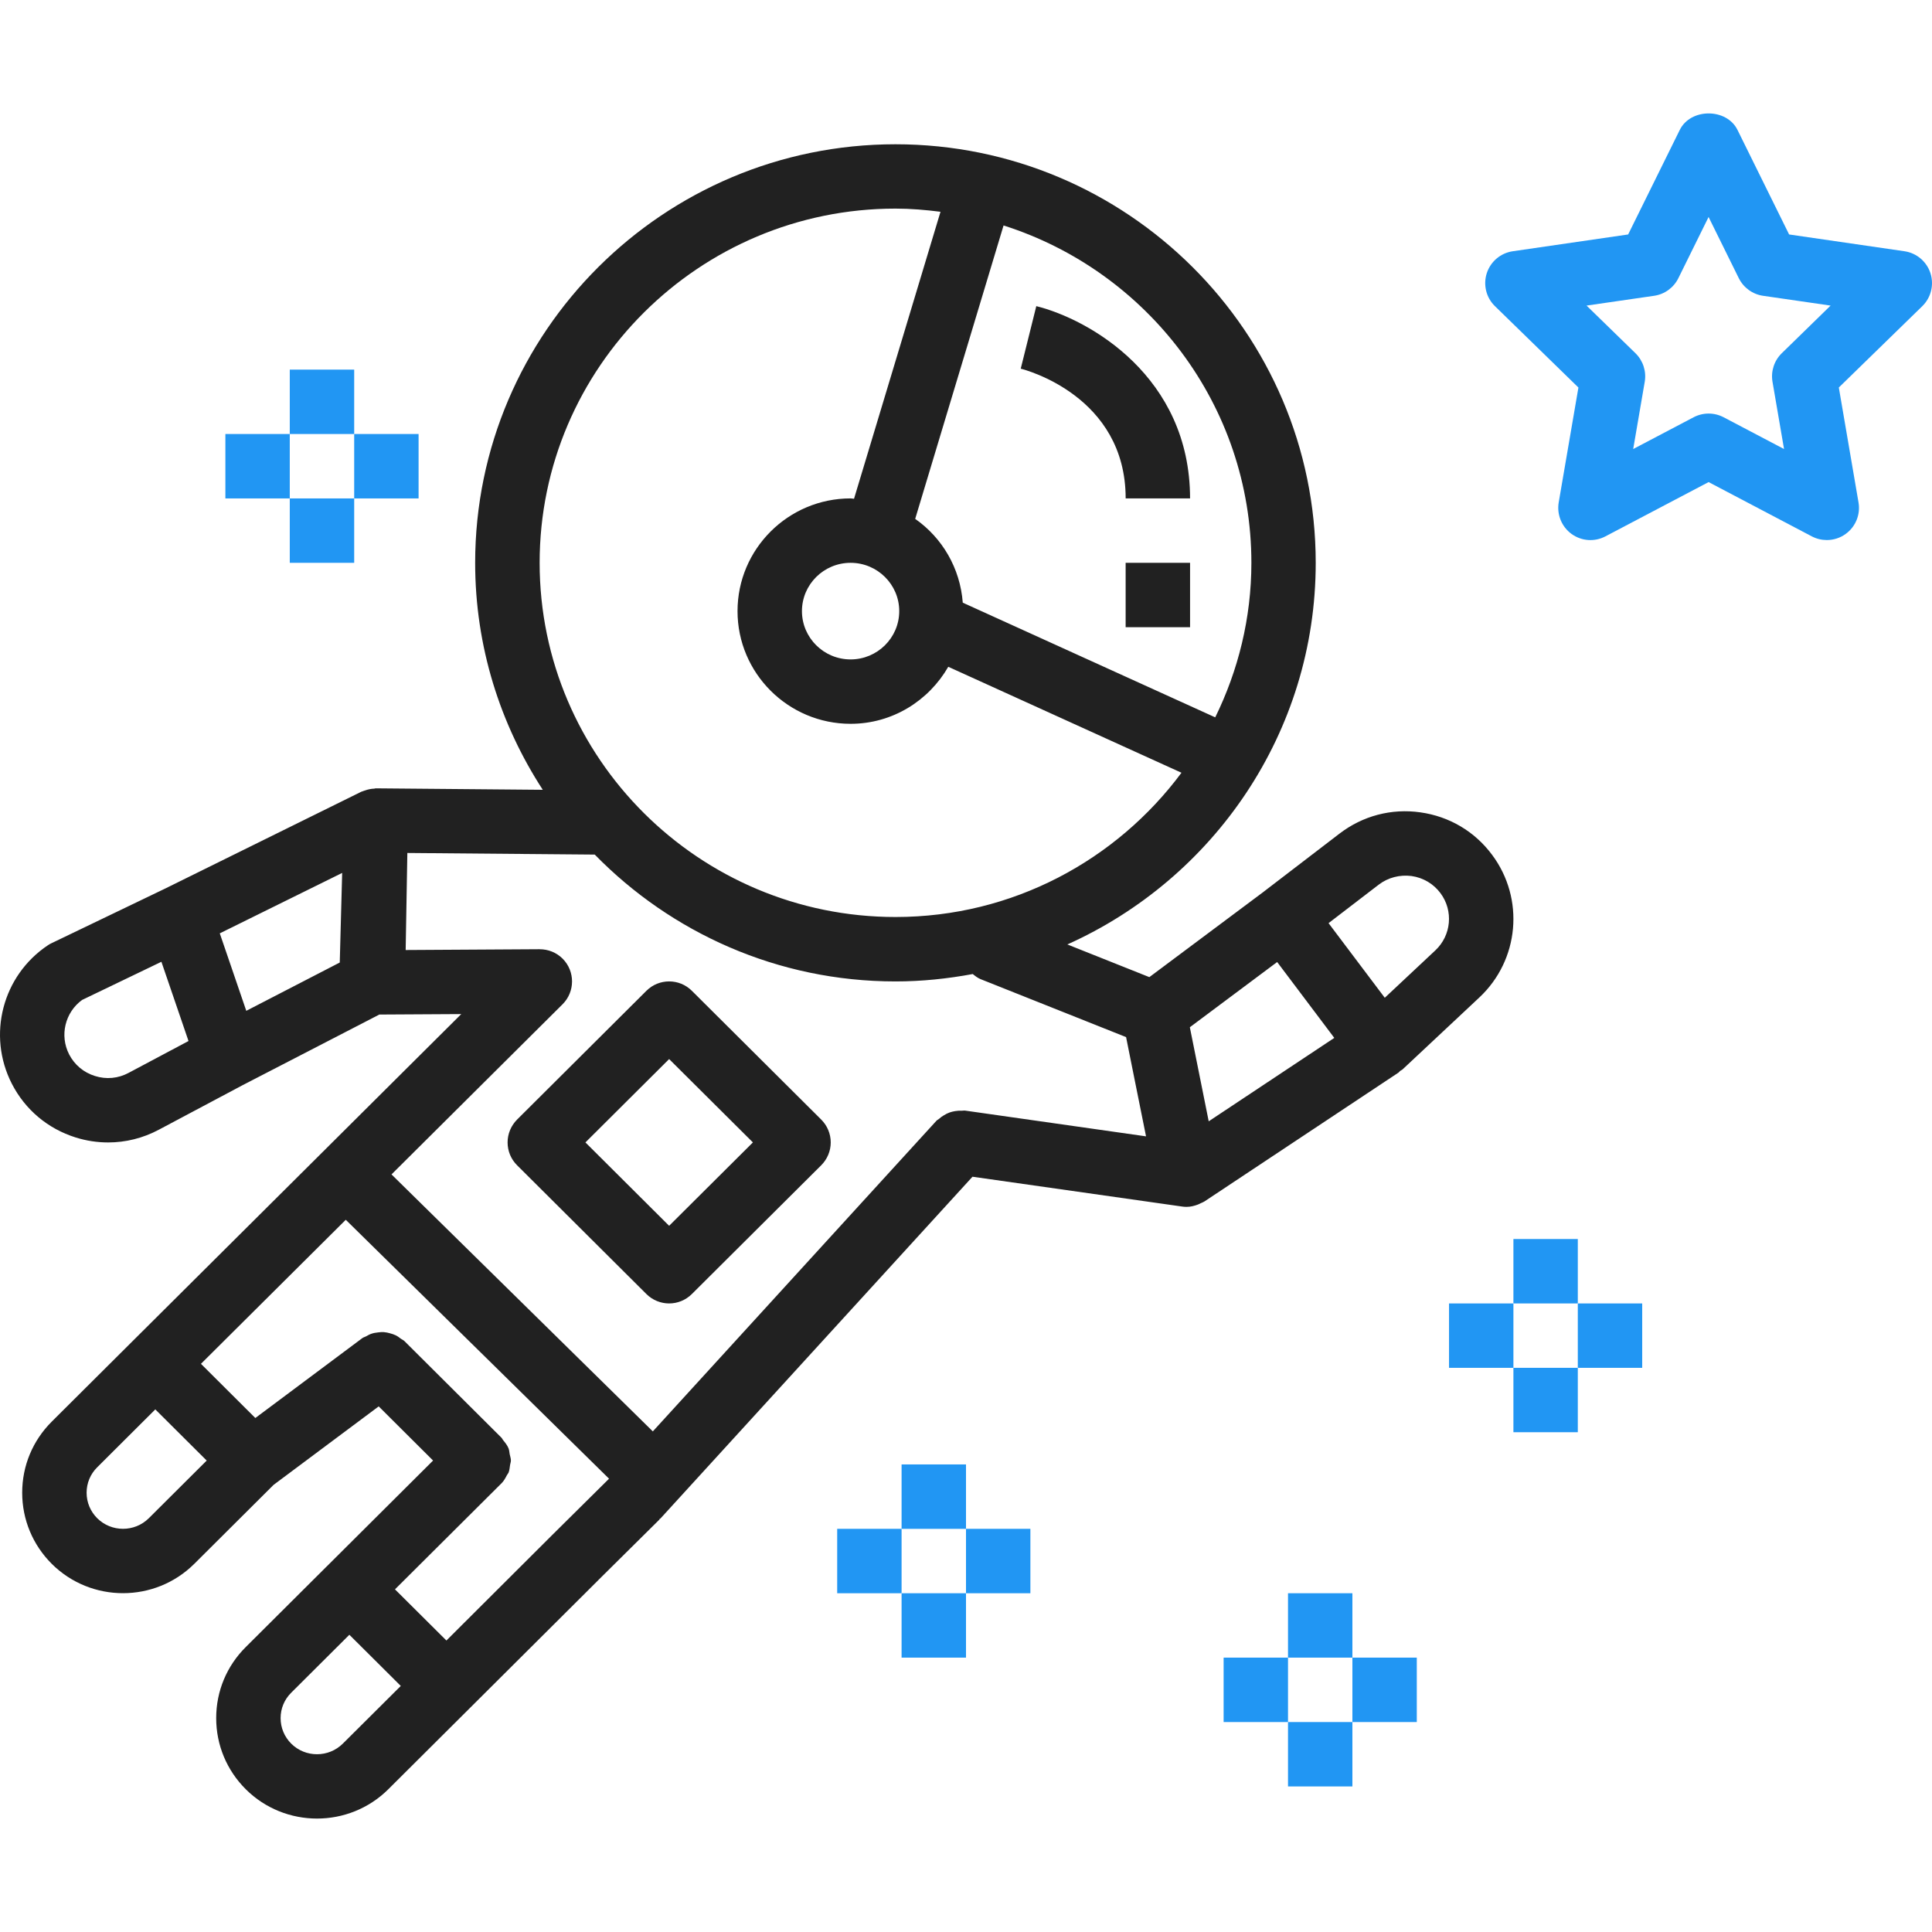
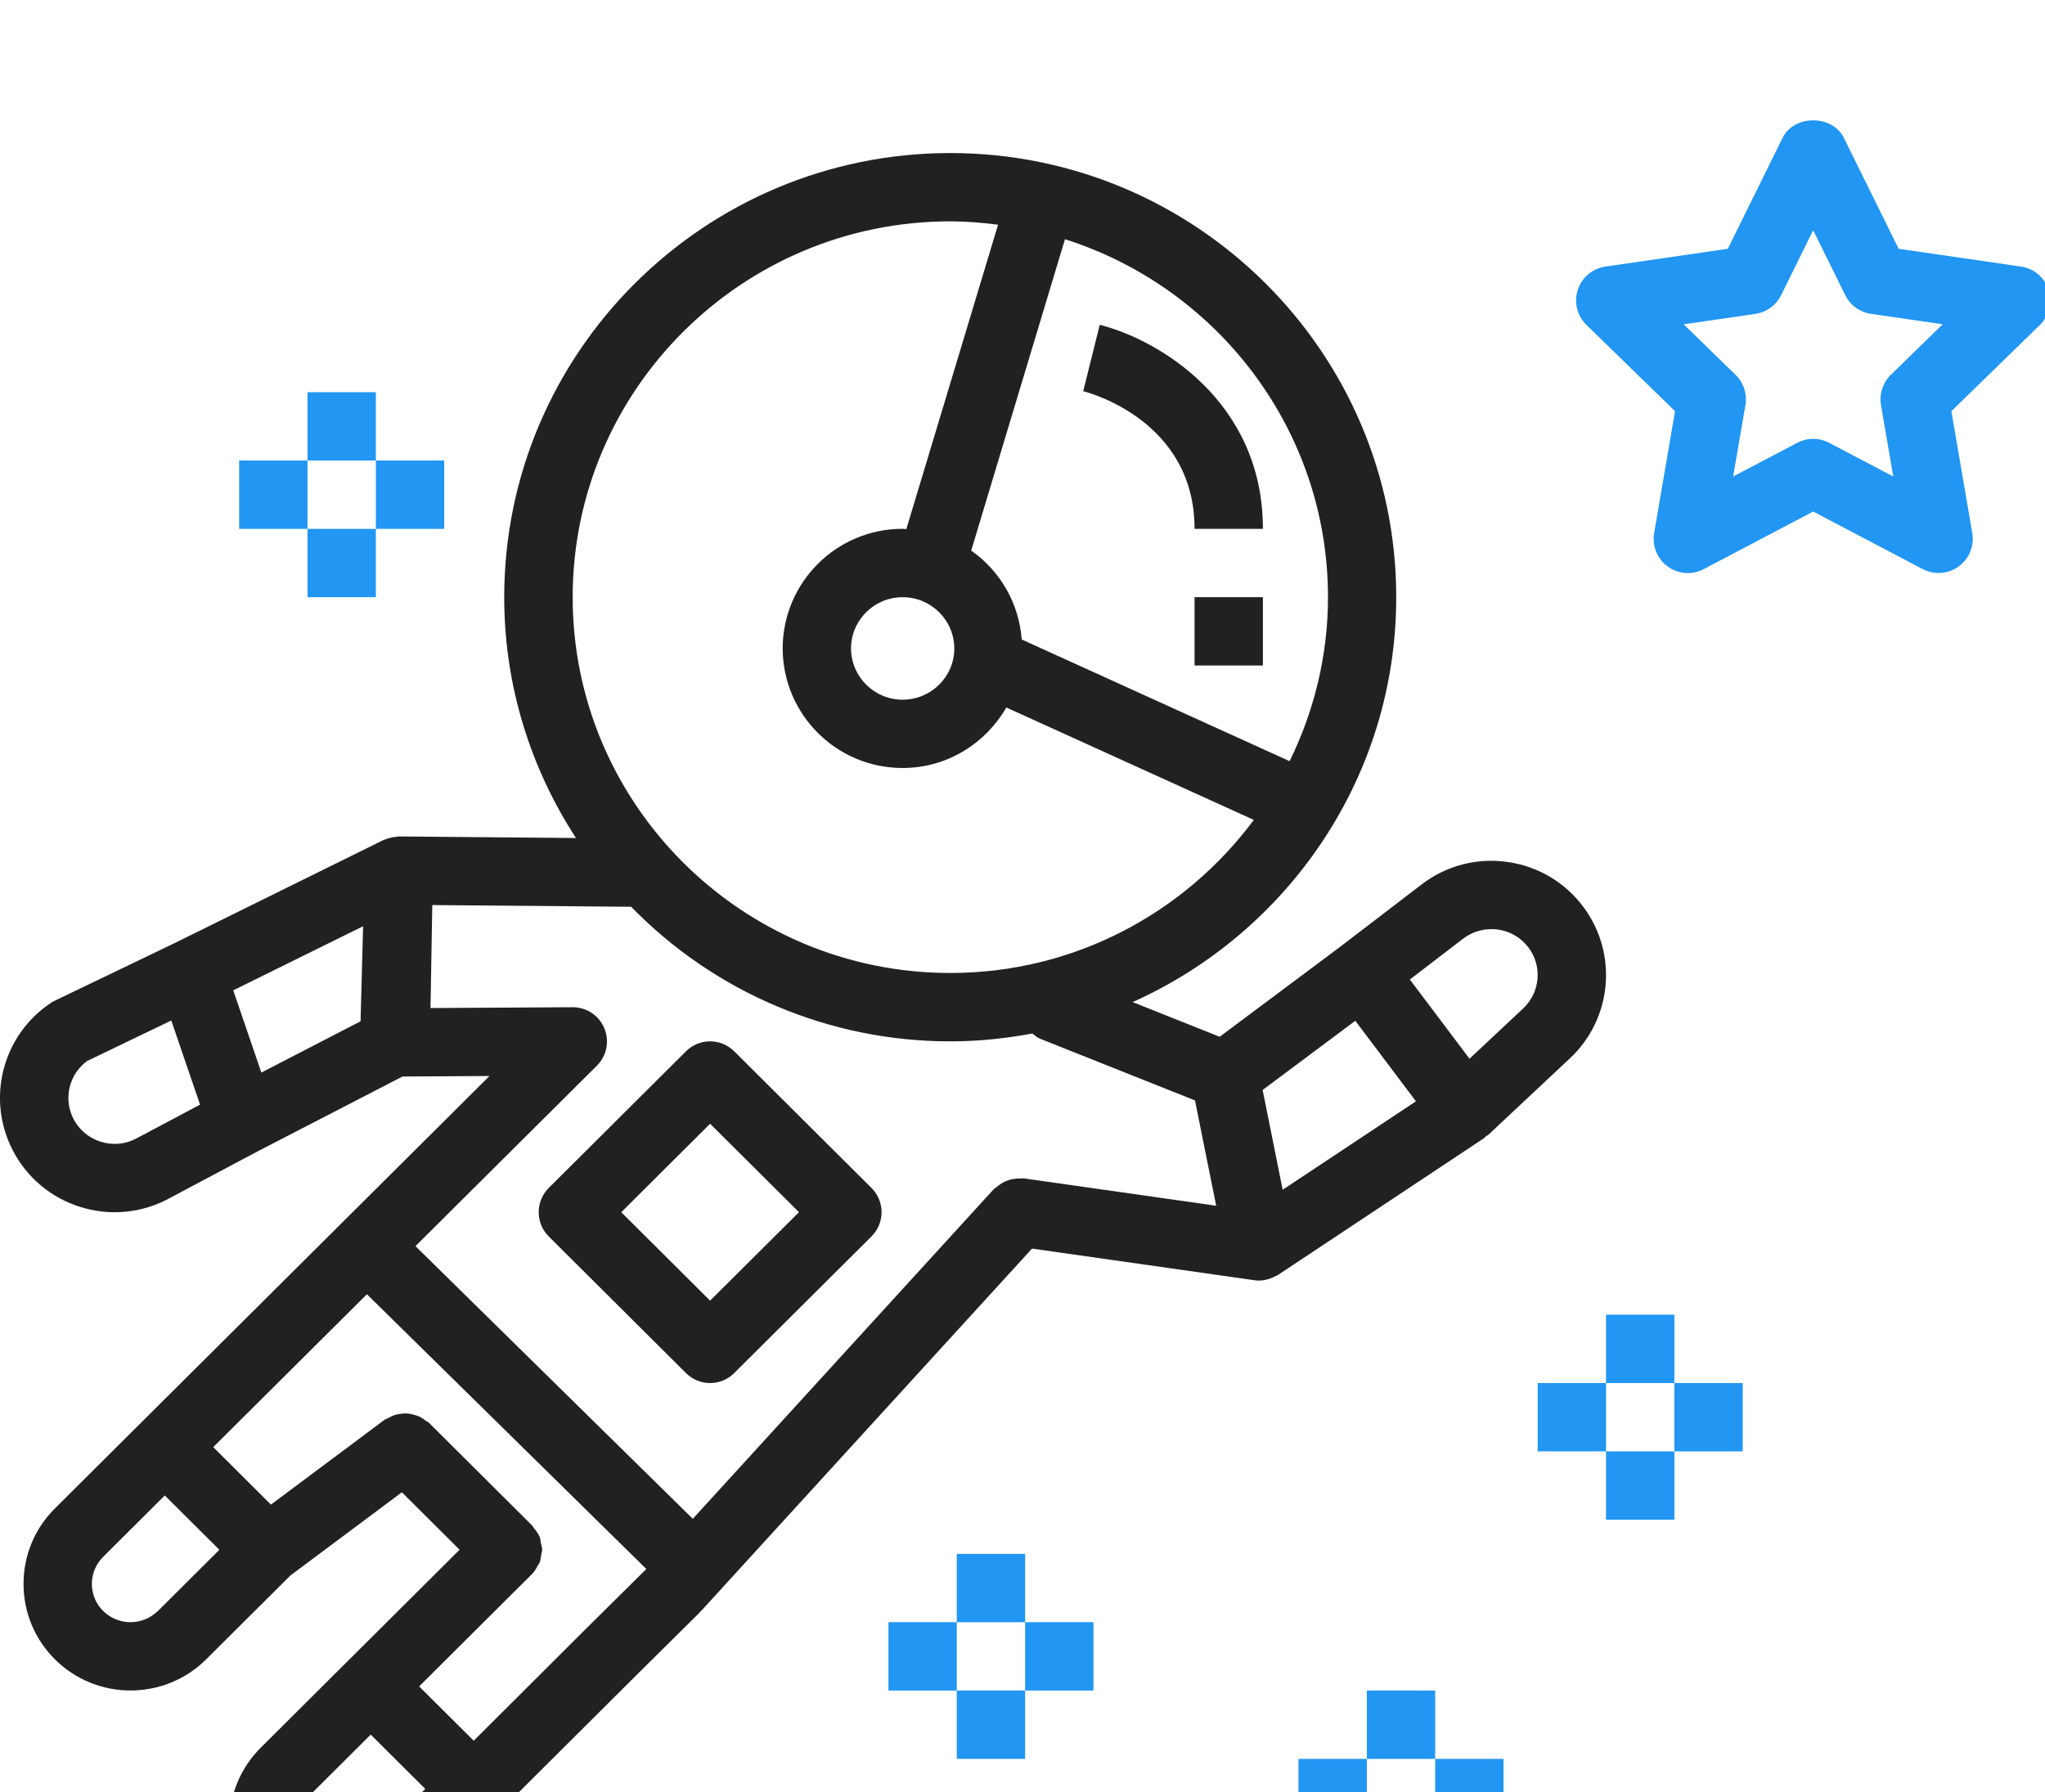
- <svg xmlns="http://www.w3.org/2000/svg" width="70" height="70" viewBox="0 0 70 70" fill="none">
-   <path d="M69.943 9.896C69.806 9.475 69.442 9.167 69.002 9.103L64.823 8.495L62.953 4.708C62.561 3.91 61.253 3.91 60.861 4.708L58.991 8.495L54.812 9.103C54.372 9.167 54.008 9.474 53.869 9.897C53.733 10.319 53.846 10.783 54.164 11.092L57.189 14.041L56.475 18.203C56.401 18.641 56.58 19.083 56.939 19.345C57.301 19.608 57.775 19.641 58.168 19.433L61.906 17.467L65.644 19.433C65.815 19.523 66.003 19.567 66.188 19.567C66.43 19.567 66.671 19.493 66.874 19.344C67.234 19.083 67.413 18.641 67.337 18.203L66.624 14.04L69.649 11.092C69.966 10.782 70.08 10.319 69.943 9.896ZM64.556 12.799C64.282 13.066 64.156 13.454 64.221 13.832L64.639 16.269L62.45 15.118C62.28 15.029 62.093 14.984 61.906 14.984C61.72 14.984 61.534 15.029 61.363 15.118L59.174 16.269L59.592 13.832C59.657 13.454 59.531 13.068 59.257 12.799L57.484 11.072L59.932 10.717C60.313 10.662 60.64 10.423 60.811 10.078L61.905 7.862L62.999 10.078C63.17 10.422 63.498 10.662 63.878 10.717L66.326 11.072L64.556 12.799Z" fill="#2196F3" />
-   <path d="M57.167 44.892H54.834V47.226H57.167V44.892Z" fill="#2196F3" />
-   <path d="M57.167 49.559H54.834V51.892H57.167V49.559Z" fill="#2196F3" />
-   <path d="M59.5 47.226H57.167V49.559H59.5V47.226Z" fill="#2196F3" />
-   <path d="M54.834 47.226H52.501V49.559H54.834V47.226Z" fill="#2196F3" />
-   <path d="M49 57.726H46.667V60.059H49V57.726Z" fill="#2196F3" />
-   <path d="M49 62.393H46.667V64.726H49V62.393Z" fill="#2196F3" />
-   <path d="M51.333 60.059H49V62.393H51.333V60.059Z" fill="#2196F3" />
-   <path d="M46.667 60.059H44.334V62.393H46.667V60.059Z" fill="#2196F3" />
-   <path d="M35 53.059H32.666V55.393H35V53.059Z" fill="#2196F3" />
-   <path d="M35 57.726H32.666V60.059H35V57.726Z" fill="#2196F3" />
-   <path d="M37.333 55.392H35V57.726H37.333V55.392Z" fill="#2196F3" />
-   <path d="M32.666 55.392H30.333V57.726H32.666V55.392Z" fill="#2196F3" />
-   <path d="M12.833 13.392H10.499V15.725H12.833V13.392Z" fill="#2196F3" />
-   <path d="M12.833 18.059H10.499V20.392H12.833V18.059Z" fill="#2196F3" />
-   <path d="M15.166 15.725H12.833V18.059H15.166V15.725Z" fill="#2196F3" />
-   <path d="M10.499 15.725H8.166V18.059H10.499V15.725Z" fill="#2196F3" />
-   <path d="M54.063 30.974C53.435 30.126 52.512 29.58 51.464 29.433C50.412 29.283 49.373 29.56 48.533 30.203L45.795 32.301L45.794 32.303L41.643 35.403L38.672 34.219C43.969 31.843 47.671 26.545 47.671 20.394C47.671 12.031 40.84 5.227 32.444 5.227C24.047 5.227 17.216 12.031 17.216 20.394C17.216 23.425 18.123 26.244 19.666 28.616L13.62 28.563C13.617 28.563 13.613 28.563 13.61 28.563C13.591 28.563 13.576 28.573 13.559 28.574C13.443 28.578 13.33 28.602 13.219 28.642C13.191 28.652 13.162 28.658 13.135 28.671C13.121 28.677 13.107 28.678 13.093 28.685L6.021 32.176C6.02 32.176 6.018 32.176 6.018 32.178L1.877 34.169C1.831 34.189 1.784 34.216 1.739 34.246C0.088 35.345 -0.474 37.504 0.43 39.268C0.912 40.206 1.732 40.896 2.74 41.212C3.129 41.334 3.525 41.393 3.919 41.393C4.553 41.393 5.181 41.238 5.756 40.931L8.792 39.317L13.744 36.759L16.712 36.742L4.808 48.588C4.807 48.59 4.806 48.59 4.805 48.591L1.876 51.507C1.185 52.196 0.804 53.109 0.804 54.084C0.804 55.056 1.185 55.972 1.876 56.662C2.587 57.369 3.521 57.724 4.456 57.724C5.392 57.724 6.325 57.369 7.038 56.662L9.913 53.799L13.721 50.956L15.691 52.918L11.838 56.755C11.836 56.756 11.835 56.756 11.834 56.758L8.906 59.674C8.214 60.362 7.833 61.276 7.833 62.25C7.833 63.223 8.214 64.139 8.906 64.829C9.616 65.536 10.552 65.89 11.486 65.89C12.421 65.89 13.357 65.536 14.068 64.829L16.998 61.912L21.684 57.245C21.685 57.244 21.685 57.243 21.686 57.242L23.895 55.054L23.887 55.046C23.901 55.032 23.921 55.027 23.935 55.012L35.235 42.635L42.828 43.715C42.883 43.724 42.938 43.727 42.992 43.727C43.134 43.727 43.27 43.693 43.402 43.643C43.441 43.629 43.474 43.61 43.511 43.592C43.553 43.571 43.597 43.559 43.637 43.532L50.666 38.865C50.692 38.848 50.706 38.82 50.73 38.801C50.758 38.779 50.793 38.77 50.819 38.745L53.6 36.14C55.047 34.784 55.247 32.563 54.063 30.974ZM4.66 38.872C4.281 39.075 3.851 39.116 3.439 38.985C3.03 38.858 2.699 38.579 2.505 38.203C2.153 37.517 2.357 36.681 2.974 36.23L5.848 34.847L6.54 36.869L6.83 37.718L4.66 38.872ZM12.31 34.874L8.923 36.624L8.365 34.991L7.963 33.817L12.397 31.628L12.31 34.874ZM45.34 20.392C45.34 22.401 44.861 24.296 44.03 25.991L34.883 21.836C34.788 20.582 34.137 19.484 33.159 18.8L36.361 8.169C41.563 9.823 45.34 14.675 45.34 20.392ZM19.552 20.392C19.552 13.316 25.336 7.558 32.446 7.558C32.999 7.558 33.54 7.605 34.076 7.673L30.943 18.071C30.901 18.07 30.862 18.058 30.819 18.058C28.56 18.058 26.722 19.89 26.722 22.142C26.722 24.394 28.56 26.225 30.819 26.225C32.337 26.225 33.65 25.387 34.358 24.159L42.807 27.998C40.456 31.162 36.694 33.225 32.446 33.225C25.336 33.225 19.552 27.468 19.552 20.392ZM32.581 22.142C32.581 23.107 31.79 23.892 30.819 23.892C29.847 23.892 29.056 23.107 29.056 22.142C29.056 21.177 29.847 20.392 30.819 20.392C31.79 20.392 32.581 21.177 32.581 22.142ZM5.392 55.008C4.875 55.52 4.038 55.519 3.523 55.009C3.274 54.76 3.138 54.432 3.138 54.084C3.138 53.736 3.274 53.408 3.523 53.162L5.627 51.065L7.489 52.919L5.392 55.008ZM12.422 63.174C11.905 63.687 11.068 63.688 10.552 63.176C10.303 62.927 10.167 62.599 10.167 62.25C10.167 61.903 10.303 61.575 10.552 61.329L12.658 59.231L13.539 60.107L14.521 61.085L12.422 63.174ZM20.038 55.586C20.037 55.587 20.036 55.587 20.035 55.589L16.174 59.439L15.293 58.562L14.311 57.585L18.168 53.745C18.168 53.745 18.168 53.745 18.168 53.744C18.169 53.743 18.17 53.743 18.172 53.742C18.259 53.654 18.314 53.549 18.368 53.445C18.383 53.415 18.412 53.389 18.425 53.358C18.461 53.268 18.467 53.171 18.481 53.077C18.488 53.023 18.511 52.973 18.511 52.918C18.511 52.84 18.483 52.764 18.467 52.687C18.453 52.617 18.453 52.546 18.426 52.478C18.382 52.368 18.306 52.272 18.227 52.177C18.204 52.151 18.196 52.119 18.172 52.094C18.172 52.094 18.172 52.094 18.171 52.094C18.169 52.093 18.169 52.091 18.168 52.09L14.653 48.59C14.616 48.552 14.568 48.537 14.526 48.506C14.464 48.458 14.405 48.413 14.336 48.38C14.269 48.347 14.201 48.327 14.131 48.308C14.057 48.287 13.985 48.271 13.906 48.265C13.835 48.26 13.769 48.267 13.697 48.276C13.619 48.285 13.546 48.295 13.47 48.32C13.396 48.343 13.331 48.379 13.264 48.418C13.22 48.442 13.171 48.451 13.13 48.481L9.251 51.377L7.281 49.414L12.528 44.195L22.067 53.576L20.038 55.586ZM34.954 40.237C34.921 40.233 34.889 40.245 34.855 40.243C34.77 40.239 34.688 40.244 34.603 40.258C34.537 40.27 34.474 40.283 34.411 40.305C34.336 40.331 34.269 40.366 34.2 40.408C34.134 40.447 34.075 40.489 34.018 40.542C33.99 40.566 33.956 40.578 33.93 40.606L23.653 51.862L14.185 42.551L20.383 36.386C20.839 35.931 20.841 35.192 20.386 34.735C20.156 34.505 19.854 34.392 19.552 34.393V34.392L14.698 34.421L14.759 30.905L21.549 30.963C24.317 33.794 28.176 35.559 32.446 35.559C33.403 35.559 34.336 35.46 35.245 35.291C35.332 35.361 35.419 35.432 35.528 35.476L40.8 37.576L41.133 39.235L41.523 41.172L34.954 40.237ZM43.794 40.627L43.11 37.219L46.274 34.856L47.102 35.955L48.344 37.605L43.794 40.627ZM52.005 34.434L50.173 36.151L48.136 33.447L49.954 32.053C50.294 31.792 50.722 31.686 51.142 31.74C51.564 31.8 51.938 32.02 52.192 32.362C52.666 33 52.585 33.891 52.005 34.434Z" fill="#212121" />
-   <path d="M29.755 40.565L25.067 35.898C24.613 35.445 23.876 35.445 23.421 35.898L18.734 40.565C18.515 40.786 18.391 41.082 18.391 41.392C18.391 41.703 18.514 42 18.734 42.219L23.421 46.886C23.648 47.112 23.947 47.226 24.244 47.226C24.542 47.226 24.84 47.112 25.067 46.886L29.755 42.219C29.974 42 30.099 41.703 30.099 41.392C30.099 41.082 29.975 40.784 29.755 40.565ZM24.244 44.413L21.211 41.392L24.244 38.372L27.279 41.392L24.244 44.413Z" fill="#212121" />
-   <path d="M37.547 11.092L36.983 13.358C37.139 13.397 40.785 14.346 40.785 18.059H43.118C43.118 13.646 39.474 11.572 37.547 11.092Z" fill="#212121" />
-   <path d="M43.118 20.392H40.784V22.725H43.118V20.392Z" fill="#212121" />
+ <svg xmlns="http://www.w3.org/2000/svg" fill="none">
+   <path d="M69.943 9.896a1.168 1.168 0 00-.941-.793l-4.179-.608-1.87-3.787c-.392-.798-1.7-.798-2.092 0l-1.87 3.787-4.18.608a1.167 1.167 0 00-.648 1.99l3.026 2.948-.714 4.162c-.074.438.105.88.464 1.142.362.263.836.296 1.23.088l3.737-1.966 3.738 1.966a1.168 1.168 0 001.693-1.23l-.713-4.162 3.025-2.949a1.17 1.17 0 00.294-1.196zM64.556 12.8c-.274.267-.4.655-.335 1.033l.418 2.437-2.189-1.15a1.164 1.164 0 00-1.087 0l-2.19 1.15.419-2.437a1.168 1.168 0 00-.335-1.033l-1.773-1.726 2.448-.356c.38-.055.708-.294.879-.639l1.094-2.216L63 10.078c.17.345.499.584.879.639l2.448.355-1.77 1.727zM57.167 44.892h-2.334v2.334h2.334v-2.334zM57.167 49.56h-2.334v2.332h2.334V49.56zM59.5 47.226h-2.333v2.333H59.5v-2.333z" fill="#2196F3" />
+   <path d="M54.834 47.226H52.5v2.333h2.334v-2.333zM49 57.726h-2.333v2.333H49v-2.333zM49 62.393h-2.333v2.333H49v-2.333zM51.333 60.06H49v2.333h2.333v-2.334zM46.667 60.06h-2.334v2.333h2.334v-2.334zM35 53.06h-2.334v2.333H35v-2.334zM35 57.726h-2.334v2.333H35v-2.333zM37.333 55.392H35v2.334h2.333v-2.334zM32.666 55.392h-2.333v2.334h2.333v-2.334zM12.833 13.392h-2.334v2.333h2.334v-2.333zM12.833 18.059h-2.334v2.333h2.334V18.06zM15.166 15.725h-2.333v2.334h2.333v-2.334zM10.5 15.725H8.165v2.334h2.333v-2.334z" fill="#2196F3" />
+   <path d="M54.063 30.974a3.88 3.88 0 00-2.599-1.541 3.886 3.886 0 00-2.93.77L45.794 32.3l-.001.002-4.151 3.1-2.97-1.184c5.296-2.376 8.998-7.674 8.998-13.825 0-8.363-6.83-15.167-15.227-15.167s-15.228 6.804-15.228 15.167c0 3.031.907 5.85 2.45 8.222l-6.046-.053h-.01c-.019 0-.034.01-.051.01a1.143 1.143 0 00-.34.069c-.028.01-.057.016-.084.029-.014.006-.028.007-.042.014l-7.072 3.491c-.001 0-.003 0-.003.002l-4.141 1.991a.898.898 0 00-.138.077A3.895 3.895 0 00.43 39.268a3.884 3.884 0 002.31 1.944 3.891 3.891 0 003.016-.281l3.036-1.614 4.952-2.558 2.968-.017L4.808 48.588c0 .002-.002.002-.003.003l-2.929 2.916a3.607 3.607 0 00-1.072 2.577c0 .972.38 1.888 1.072 2.578a3.647 3.647 0 002.58 1.062c.936 0 1.869-.355 2.582-1.062l2.875-2.863 3.808-2.843 1.97 1.962-3.854 3.837-.003.002-2.928 2.917a3.608 3.608 0 00-1.073 2.576c0 .973.38 1.889 1.073 2.579a3.65 3.65 0 002.58 1.061c.935 0 1.87-.354 2.582-1.061l2.93-2.917 4.686-4.667.002-.003 2.21-2.188-.01-.008c.015-.014.035-.019.049-.034l11.3-12.377 7.593 1.08c.055.008.11.012.164.012.142 0 .278-.034.41-.084.039-.014.072-.033.109-.051.042-.021.086-.033.126-.06l7.029-4.666c.026-.018.04-.046.064-.065.028-.022.063-.031.089-.056l2.78-2.605a3.892 3.892 0 00.465-5.166zM4.66 38.872a1.56 1.56 0 01-1.221.113 1.564 1.564 0 01-.465-2.755l2.874-1.383.692 2.022.29.85-2.17 1.153zm7.65-3.998l-3.387 1.75-.558-1.633-.402-1.174 4.434-2.189-.087 3.246zm33.03-14.482c0 2.009-.48 3.904-1.31 5.599l-9.147-4.155a4.07 4.07 0 00-1.724-3.035L36.36 8.168c5.202 1.654 8.98 6.506 8.98 12.223zm-25.788 0c0-7.076 5.784-12.834 12.894-12.834.553 0 1.094.047 1.63.115L30.943 18.07c-.042 0-.081-.013-.125-.013a4.094 4.094 0 00-4.096 4.084 4.094 4.094 0 004.096 4.083c1.52 0 2.832-.838 3.54-2.066l8.45 3.839c-2.352 3.164-6.114 5.227-10.362 5.227-7.11 0-12.894-5.757-12.894-12.833zm13.03 1.75c0 .965-.792 1.75-1.764 1.75a1.759 1.759 0 01-1.762-1.75c0-.965.79-1.75 1.762-1.75s1.763.785 1.763 1.75zM5.391 55.007a1.331 1.331 0 01-1.87.002 1.3 1.3 0 010-1.847l2.105-2.097L7.49 52.92l-2.097 2.089zm7.03 8.167a1.33 1.33 0 01-1.87.002 1.3 1.3 0 010-1.847l2.106-2.098.88.876.983.978-2.099 2.09zm7.616-7.588l-.003.003-3.86 3.85-.882-.877-.982-.977 3.857-3.84v-.001l.004-.002c.087-.088.142-.193.196-.297.015-.03.044-.056.057-.087.036-.09.042-.187.056-.281.007-.054.03-.104.03-.16 0-.077-.028-.153-.044-.23-.014-.07-.014-.141-.041-.209a1.167 1.167 0 00-.2-.3c-.022-.027-.03-.06-.054-.084h-.002s0-.003-.002-.004l-3.515-3.5c-.037-.038-.085-.053-.127-.084a1.112 1.112 0 00-.19-.127 1.087 1.087 0 00-.205-.07 1.118 1.118 0 00-.225-.044 1.132 1.132 0 00-.209.01c-.078.01-.151.02-.227.045a1.08 1.08 0 00-.207.098c-.043.024-.092.033-.133.063l-3.879 2.896-1.97-1.963 5.247-5.22 9.54 9.382-2.03 2.01zm14.916-15.349c-.033-.004-.065.008-.099.006a1.146 1.146 0 00-.252.015 1.075 1.075 0 00-.404.15c-.065.04-.124.081-.181.134-.028.024-.062.036-.088.064L23.653 51.862l-9.468-9.311 6.197-6.165a1.168 1.168 0 00-.83-1.993l-4.854.028.061-3.516 6.79.058a15.2 15.2 0 0010.897 4.596c.957 0 1.89-.1 2.799-.268.087.07.174.14.283.185l5.272 2.1.333 1.66.39 1.936-6.569-.935zm8.84.39l-.684-3.408 3.164-2.363.828 1.1 1.242 1.65-4.55 3.02zm8.212-6.193l-1.833 1.718-2.037-2.705 1.818-1.394c.34-.261.768-.367 1.188-.313.422.06.796.28 1.05.622a1.562 1.562 0 01-.187 2.072z" fill="#212121" />
+   <path d="M29.755 40.565l-4.688-4.667a1.165 1.165 0 00-1.646 0l-4.687 4.667a1.172 1.172 0 000 1.654l4.687 4.667a1.165 1.165 0 001.646 0l4.688-4.667a1.167 1.167 0 000-1.654zm-5.51 3.848l-3.034-3.02 3.033-3.021 3.035 3.02-3.035 3.02zM37.547 11.092l-.564 2.266c.156.039 3.802.988 3.802 4.7h2.333c0-4.412-3.644-6.486-5.571-6.966zM43.118 20.392h-2.334v2.333h2.334v-2.333z" fill="#212121" />
</svg>
